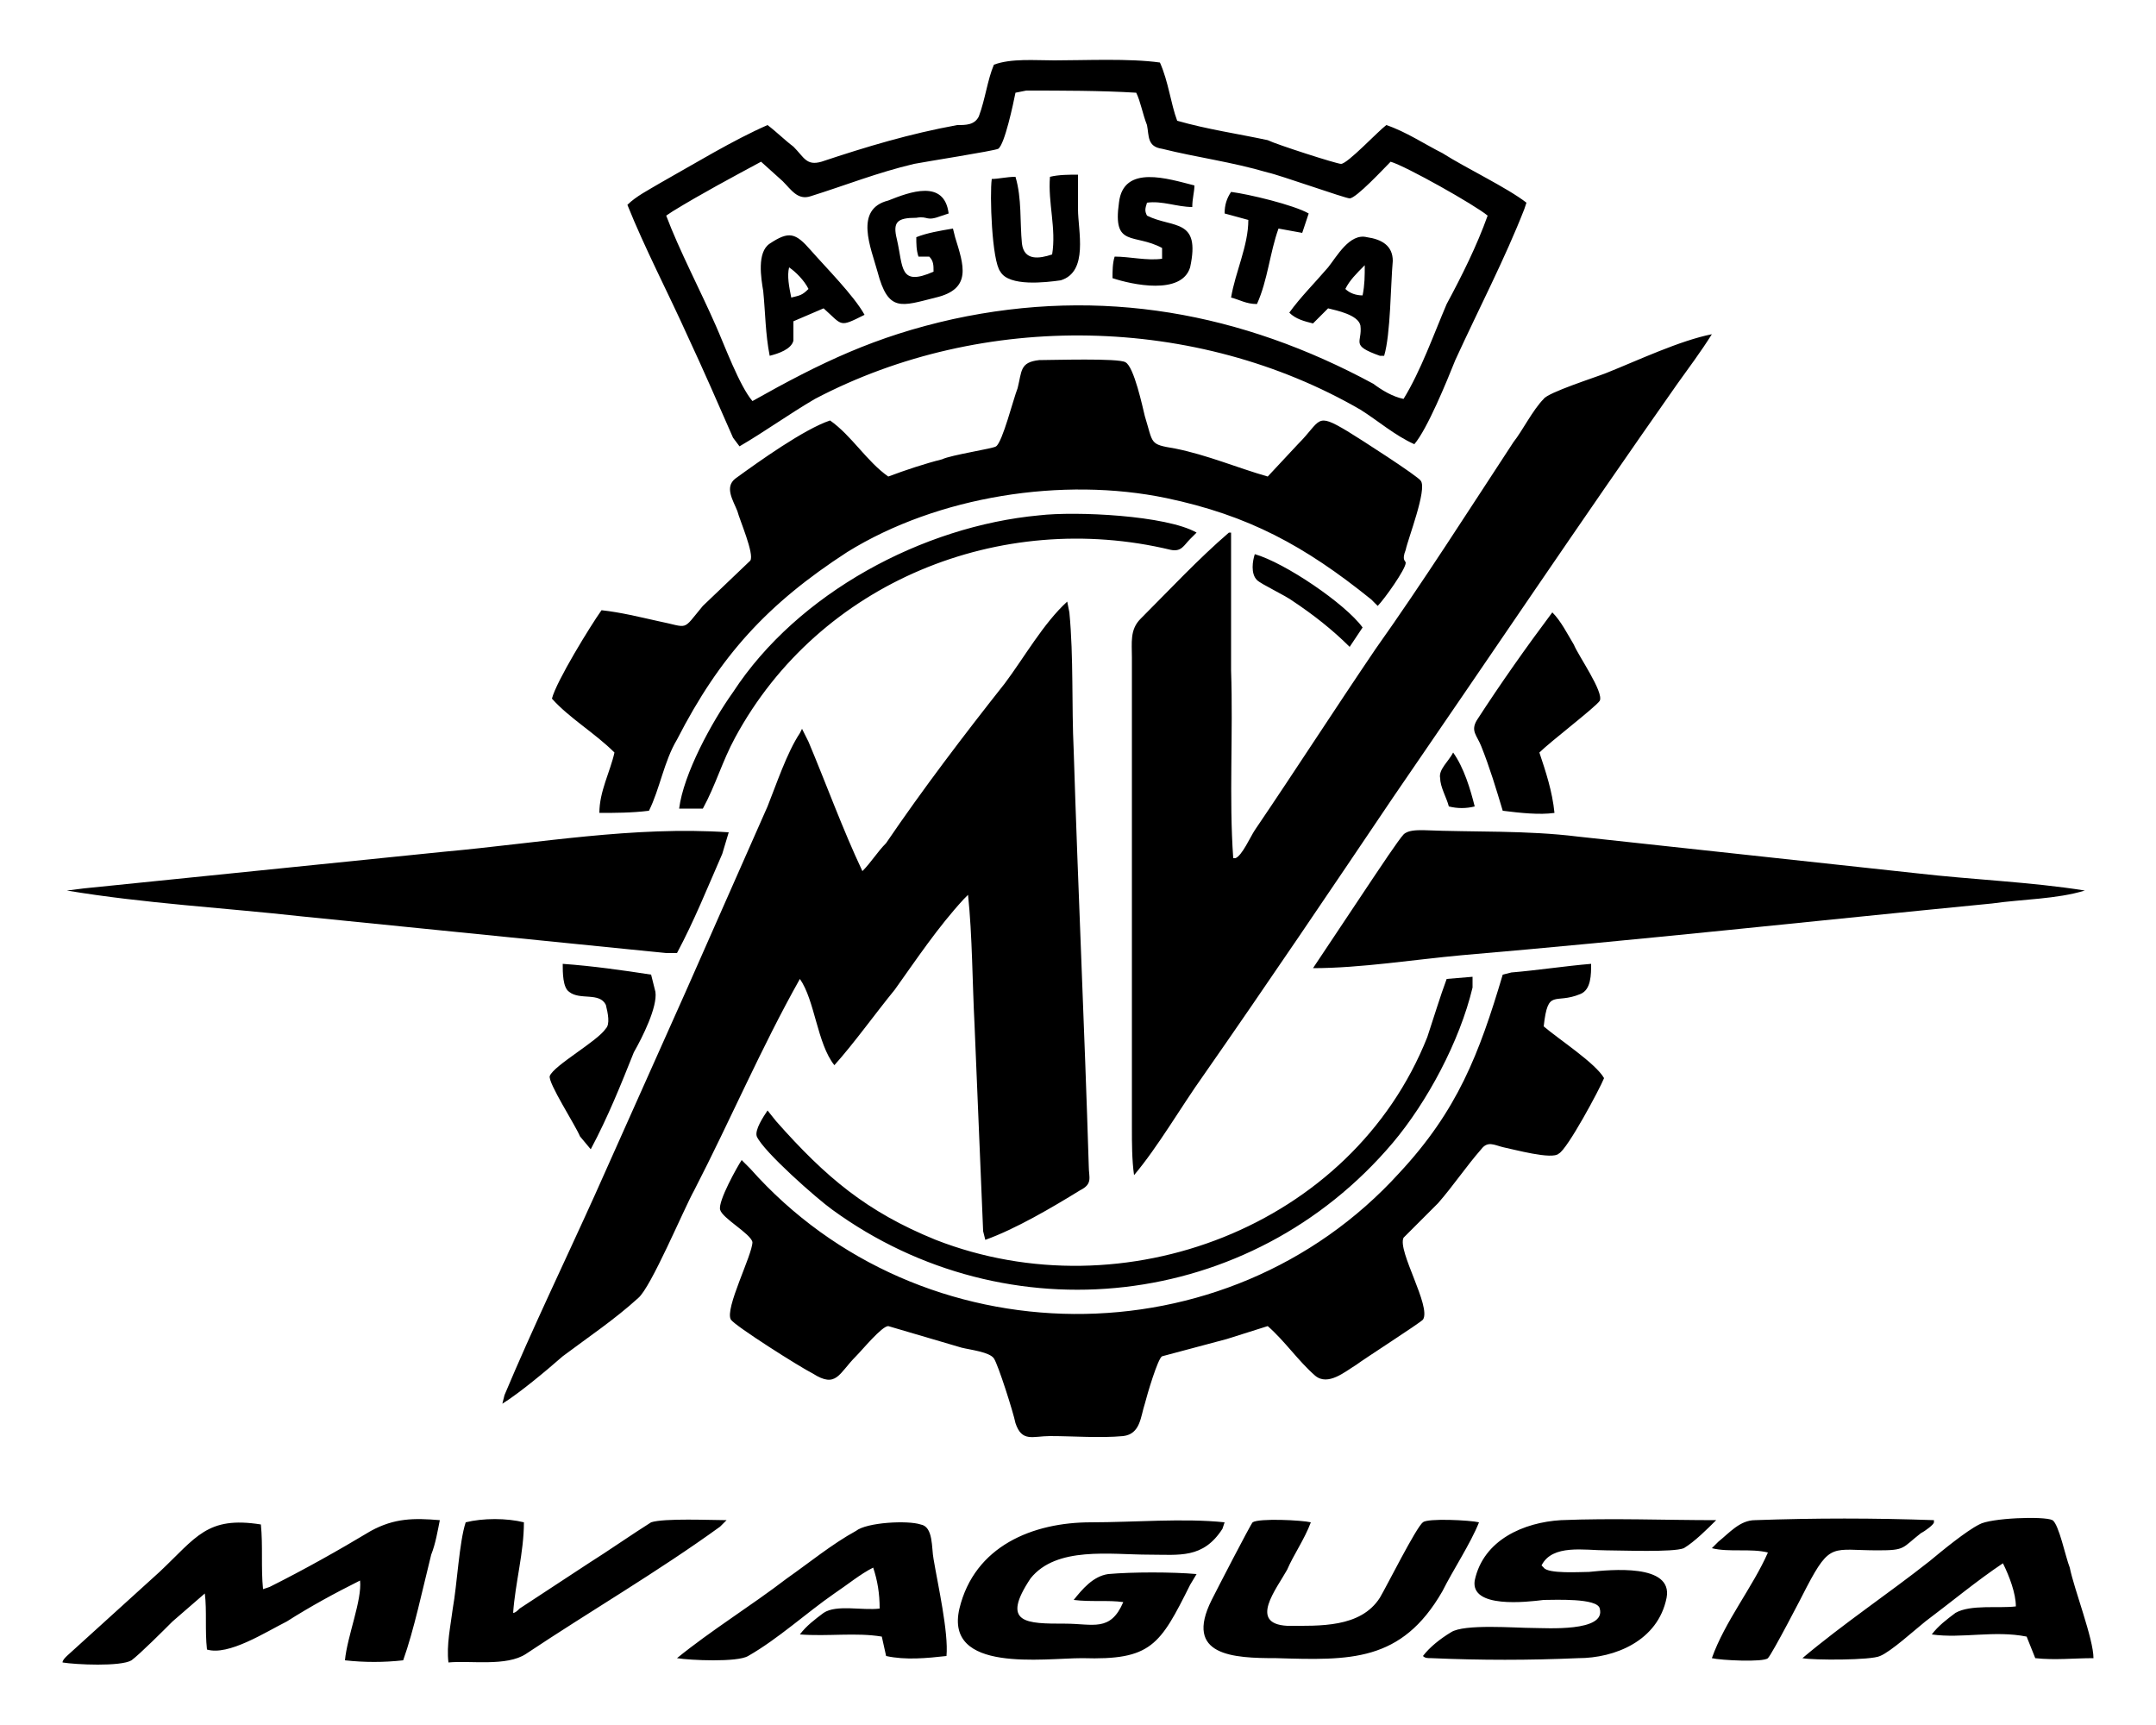
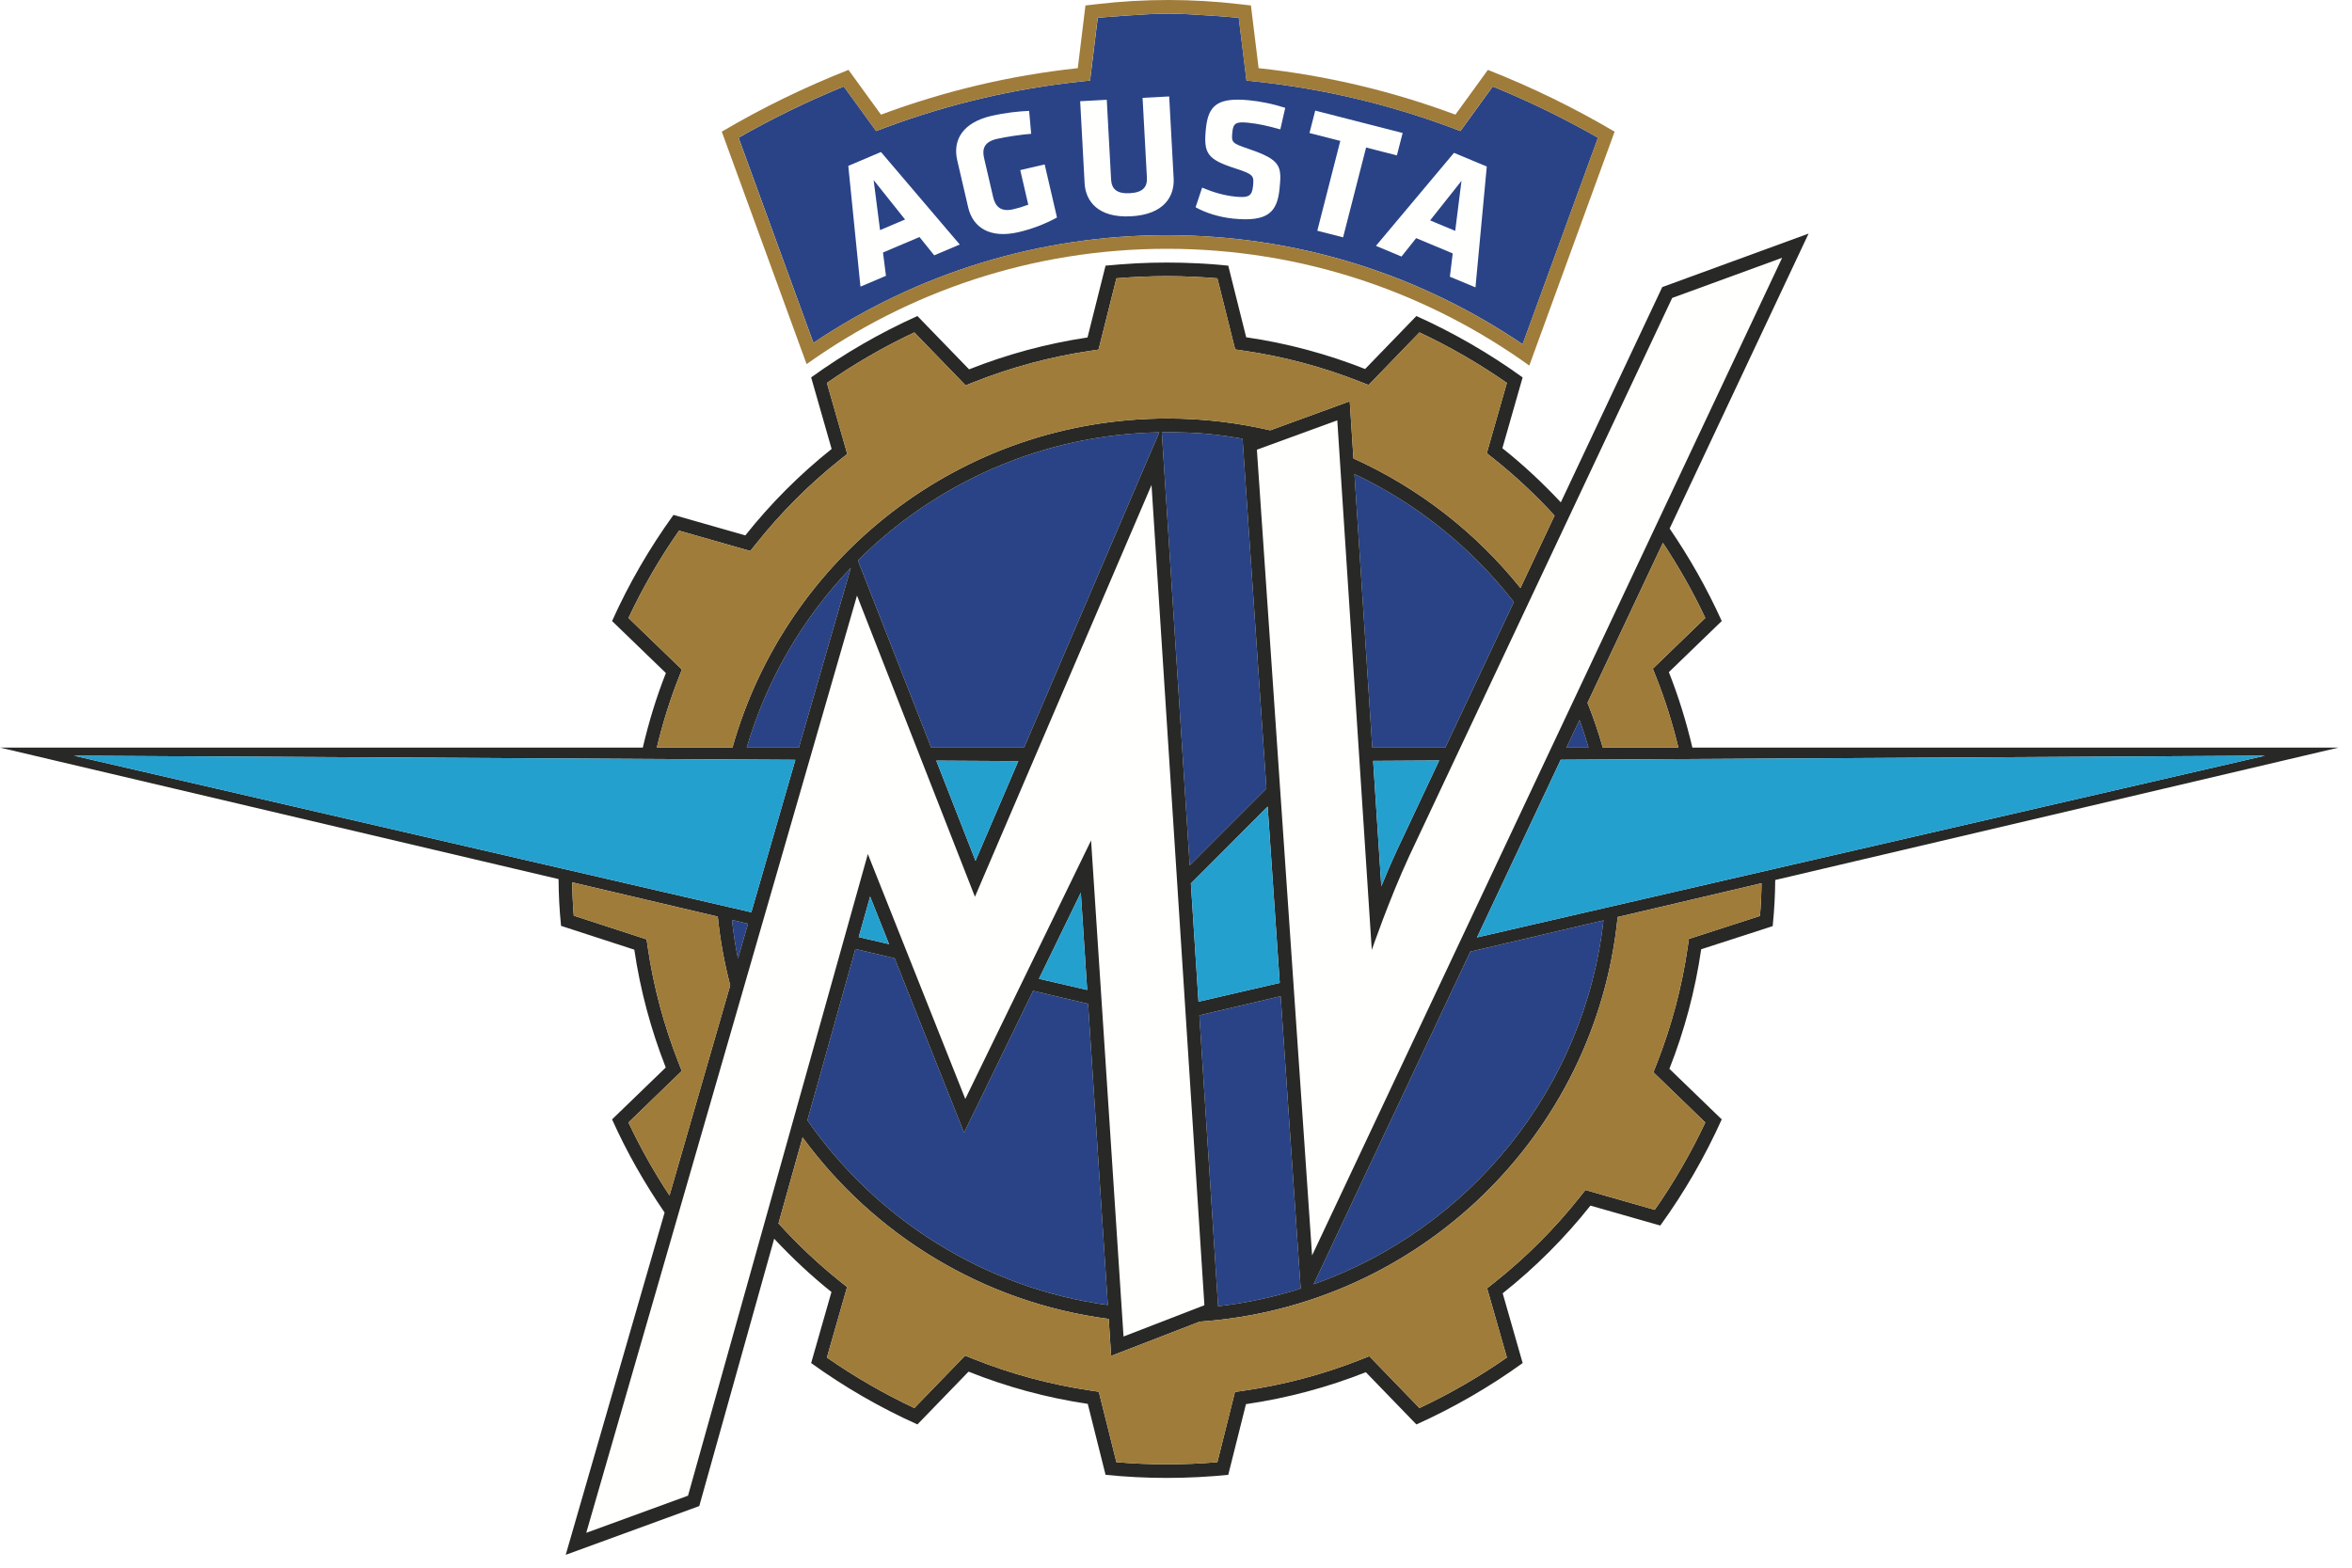
- <svg xmlns="http://www.w3.org/2000/svg" viewBox="0 0 1000 800">
-   <path fill="currentColor" fill-rule="evenodd" d="M461 30c-3 7-4 16-7 24-2 4-6 4-10 4-22 4-42 10-63 17-7 2-8-2-13-7-4-3-8-7-12-10-16 7-34 18-50 27-5 3-11 6-15 10 8 20 19 41 28 61 7 15 14 31 21 47l3 4c12-7 23-15 35-22 78-41 177-39 253 5 8 5 16 12 25 16 6-7 15-29 19-39 11-24 23-47 32-70l1-3c-9-7-28-16-39-23-8-4-17-10-26-13-4 3-18 18-21 18-2 0-30-9-34-11-14-3-28-5-42-9-3-8-4-18-8-27-14-2-35-1-49-1-9 0-20-1-28 2zM471 43c-1 5-5 24-8 26-2 1-34 6-39 7-17 4-32 10-48 15-6 2-9-3-13-7l-10-9c-13 7-28 15-41 23l-3 2c6 16 16 35 23 51 4 9 11 28 17 35 32-18 57-30 93-38 69-15 134-3 195 30 4 3 9 6 14 7 8-13 14-30 20-44 7-13 14-27 19-41-6-5-38-23-45-25-3 3-16 17-19 17-2 0-33-11-38-12-17-5-33-7-49-11-7-1-6-6-7-11-2-5-3-11-5-15-16-1-35-1-51-1l-5 1zM487 82c-1 12 3 24 1 36-6 2-13 3-14-5-1-10 0-21-3-31-4 0-8 1-11 1-1 7 0 38 4 43 4 7 21 5 28 4 13-4 8-23 8-33 0-5 0-11 0-16-4 0-9 0-13 1zM539 115c0 2 0 3 0 5-7 1-15-1-22-1-1 3-1 7-1 10 9 3 32 8 36-5 5-23-8-18-20-24-1-2-1-3 0-6 7-1 14 2 21 2 0-4 1-7 1-10-12-3-33-10-35 8-3 21 7 14 20 21zM442 106c-6 1-12 2-17 4 0 3 0 6 1 9h5c2 2 2 4 2 7-16 7-14-2-17-15-2-8 0-10 9-10 6-1 4 2 12-1l3-1c-2-16-18-10-28-6-16 4-8 22-5 33 5 19 11 16 27 12 17-4 13-15 9-28l-1-4zM571 89c-2 3-3 6-3 10l11 3c0 12-6 24-8 36 4 1 7 3 12 3 5-11 6-24 10-35l11 2c1-3 2-6 3-9-7-4-28-9-36-10zM357 165c4-1 10-3 11-7v-9l14-6c9 8 7 9 19 3-5-9-18-22-25-30-7-8-10-9-19-3-6 4-4 16-3 22 1 10 1 20 3 30zM598 145c3 3 7 4 11 5l7-7c4 1 14 3 15 8 1 8-5 9 9 14h2c3-10 3-33 4-44 0-7-5-10-12-11-8-2-14 9-18 14-6 7-13 14-18 21zM633 123c-4 4-7 7-9 11 2 2 5 3 8 3 1-5 1-9 1-14zM366 124c-1 4 0 9 1 14 4-1 5-1 8-4-2-4-6-8-9-10zM572 398c-2-28 0-58-1-87v-61v-3h-1c-14 12-28 27-41 40-5 5-4 11-4 18 0 73 0 146 0 218 0 7 0 15 1 22 11-13 22-32 32-46 30-43 59-86 88-129 44-64 87-128 132-192 5-7 11-15 16-23-15 3-34 12-49 18-5 2-27 9-29 12-5 5-10 15-14 20-21 32-42 65-64 96-19 28-37 56-56 84-2 3-6 12-9 13h-1zM412 221c-10-7-17-19-27-26-12 4-33 19-44 27-5 4-1 10 1 15 1 4 8 20 6 23l-22 21c-10 12-6 10-21 7-9-2-17-4-26-5-5 7-21 33-23 41 8 9 20 16 29 25-2 9-7 18-7 28 7 0 15 0 23-1 5-10 7-23 13-33 20-39 42-63 79-87 42-26 100-35 148-25 38 8 64 22 95 47l3 3c3-3 13-17 13-20 0-1-2-1 0-6 1-5 10-28 7-32-1-2-29-20-34-23-15-9-12-5-23 6l-14 15c-14-4-28-10-43-13-12-2-10-2-14-15-1-4-5-23-9-25-3-2-34-1-40-1-9 1-8 5-10 13-2 5-7 25-10 27-1 1-21 4-25 6-8 2-17 5-25 8zM315 375h11c6-11 9-22 15-33 39-72 123-106 202-87 5 1 6-2 9-5l3-3c-14-8-56-10-73-8-54 5-112 36-142 82-10 14-23 38-25 54zM582 257c-1 3-2 9 1 12 2 2 13 7 17 10 9 6 18 13 26 21 2-3 4-6 6-9-8-11-36-30-50-34zM495 279c-11 10-20 26-29 38-19 24-38 49-55 74-4 4-7 9-11 13-9-19-17-41-25-60l-3-6-1 2c-6 9-11 24-15 34l-38 86-42 94c-14 31-29 62-42 93l-1 4c8-5 20-15 28-22 12-9 24-17 35-27 6-5 21-41 26-50 17-33 31-66 49-98 7 10 8 30 16 40 9-10 19-24 28-35 10-14 20-29 32-42l2-2c2 19 2 41 3 60l4 96 1 4c14-5 31-15 44-23 6-3 4-6 4-11-2-65-5-129-7-193-1-21 0-43-2-64l-1-5zM720 284c-12 16-24 33-35 50-3 5 0 7 2 12 4 10 7 20 10 30 8 1 17 2 24 1-1-10-4-19-7-28 5-5 26-21 28-24 2-4-10-21-12-26-3-5-6-11-10-15zM674 349c-2 4-7 8-6 12 0 4 3 9 4 13 4 1 8 1 12 0-2-8-5-18-10-25zM609 449c22 0 47-4 69-6 82-7 164-16 246-24 14-2 30-2 43-6-25-4-52-5-78-8l-157-17c-24-3-48-2-72-3-3 0-7 0-9 2-2 2-12 17-14 20l-26 39-2 3zM31 413c36 6 73 8 109 12l169 17h5c8-15 14-30 21-46l3-10c-44-3-88 5-132 9l-167 17-8 1zM261 447c0 4 0 11 3 13 5 4 14 0 17 6 1 4 2 9 0 11-4 6-24 17-26 22-1 3 12 23 14 28l5 6c8-15 14-30 20-45 4-7 11-21 10-28l-2-8c-13-2-27-4-41-5zM697 452c-11 37-21 63-48 92-80 88-222 87-301-2l-4-4c-2 3-11 19-10 23 1 4 14 11 15 15 0 6-13 31-10 36 2 3 32 22 38 25 11 7 12 0 20-8 3-3 12-14 15-14l34 10c4 1 13 2 15 5 2 3 9 25 10 30 3 9 8 6 16 6 11 0 23 1 34 0 8-1 8-9 10-15 1-4 6-21 8-22l30-8 19-6c8 7 14 16 22 23 6 5 14-2 19-5 4-3 29-19 31-21 4-6-12-32-9-38l16-16c7-8 13-17 20-25 3-4 6-2 10-1 5 1 23 6 26 3 4-2 19-30 21-35-4-7-21-18-28-24 2-18 5-10 17-15 5-2 5-9 5-14-12 1-25 3-37 4l-4 1zM671 454c-3 8-6 18-9 27-35 88-141 128-228 94-32-13-51-29-74-55l-4-5c-2 3-6 9-5 12 3 7 28 29 35 34 81 59 194 47 260-31 16-19 31-47 37-72v-5l-12 1zM836 769c5 1 32 1 36-1 5-2 16-12 21-16 12-9 24-19 36-27 3 6 6 14 6 20-8 1-21-1-28 3-4 3-8 6-11 10 14 2 29-2 44 1l4 10c9 1 18 0 27 0 0-9-9-32-11-42-2-5-5-20-8-22-4-2-29-1-34 2-6 3-17 12-23 17-19 15-40 29-59 45zM122 737c-1-10 0-20-1-30-25-4-30 6-47 22l-43 39c-1 1-2 2-2 3 6 1 27 2 32-1 4-3 15-14 19-18l15-13c1 8 0 17 1 26 10 3 27-8 37-13 11-7 22-13 34-19 1 9-6 26-7 37 9 1 18 1 27 0 5-14 9-33 13-49 2-5 3-11 4-16-12-1-21-1-32 5-15 9-31 18-47 26l-3 1zM216 706c-3 9-4 29-6 40-1 8-3 17-2 25 10-1 27 2 36-4 30-20 61-38 90-59l3-3c-7 0-29-1-35 1-8 5-21 14-29 19l-32 21c-1 1-2 2-3 2 1-14 5-28 5-42-8-2-19-2-27 0zM686 706c-4-1-24-2-26 0-3 2-17 30-20 35-9 14-28 13-43 13-18-1-5-17 0-26 3-7 8-14 11-22-4-1-24-2-27 0-1 1-17 32-19 36-13 26 10 27 30 27 34 1 58 2 77-31 5-10 13-22 17-32zM660 768c1 1 2 1 4 1 23 1 45 1 68 0 17 0 37-8 41-28 3-16-26-13-36-12-4 0-19 1-21-2l-1-1c5-10 20-7 30-7 7 0 31 1 36-1 5-3 11-9 15-13-24 0-48-1-72 0-17 1-36 9-40 28-2 13 24 10 32 9 5 0 25-1 26 4 3 11-25 9-31 9-8 0-32-2-38 2-5 3-10 7-13 11zM794 718c8 2 18 0 26 2-7 16-20 32-26 49 4 1 24 2 26 0 2-2 16-29 18-33 11-21 12-17 33-17 13 0 11-1 20-8 2-1 6-4 6-5v-1c-28-1-55-1-83 0-7 0-12 6-17 10l-3 3zM555 730c-11-1-30-1-41 0-7 1-12 7-16 12 8 1 16 0 23 1-6 14-14 10-27 10-18 0-30 0-16-21 12-15 37-11 55-11 14 0 25 2 34-12l1-3c-19-2-42 0-62 0-27 0-54 11-61 40-7 30 39 23 57 23 32 1 36-6 50-34l3-5zM314 769c6 1 28 2 33-1 14-8 27-20 40-29 6-4 12-9 18-12 2 6 3 12 3 19-8 1-20-2-26 2-4 3-8 6-11 10 13 1 26-1 38 1l2 9c9 2 19 1 28 0 1-11-4-33-6-45-1-5 0-15-6-16-6-2-25-1-30 3-11 6-22 15-32 22-17 13-35 24-51 37z" />
+ <svg xmlns="http://www.w3.org/2000/svg" width="120" height="80" viewBox="0 0 120 80" fill="none">
+   <path fill-rule="evenodd" clip-rule="evenodd" d="M40.76 38.15L43.41 28.976C40.964 31.533 39.118 34.666 38.099 38.15H40.76ZM37.651 48.913L38.164 47.138L37.344 46.944C37.419 47.61 37.519 48.267 37.651 48.913ZM47.509 38.15H52.249L59.147 22.061C53.153 22.175 47.727 24.65 43.77 28.6L47.509 38.15ZM67.02 65.537C74.951 62.733 80.842 55.583 81.81 46.966L75.016 48.563L67.02 65.537ZM52.708 50.563L49.187 57.801L45.645 48.9L43.642 48.428L41.194 57.167C44.688 62.196 50.184 65.728 56.521 66.598L55.515 51.224L52.708 50.563ZM60.699 44.159L64.614 40.241L63.395 22.388C63.103 22.336 62.206 22.182 61.315 22.115C60.316 22.042 59.328 22.058 59.276 22.058L60.699 44.159ZM65.34 50.837L61.192 51.812L62.149 66.66C63.599 66.493 65.008 66.19 66.361 65.759L65.34 50.837ZM80.586 36.737L79.921 38.15H81.048C80.907 37.673 80.757 37.2 80.586 36.737ZM70.014 38.15L69.105 24.189C72.304 25.703 75.087 27.953 77.238 30.721L73.738 38.15H70.014Z" fill="#294386" />
+   <path fill-rule="evenodd" clip-rule="evenodd" d="M75.358 47.837L79.628 38.771L115.541 38.563H115.561L75.358 47.837ZM89.794 46.741L86.17 47.913L86.107 48.342C85.813 50.37 85.28 52.37 84.526 54.288L84.357 54.719L87.005 57.281C86.274 58.835 85.409 60.33 84.427 61.738L80.889 60.727L80.6 61.09C79.322 62.703 77.853 64.171 76.236 65.454L75.872 65.742L76.882 69.275C75.472 70.258 73.975 71.123 72.422 71.853L69.861 69.207L69.43 69.379C67.508 70.138 65.502 70.669 63.47 70.965L63.008 71.032L62.111 74.615C61.258 74.687 60.393 74.724 59.535 74.724C58.679 74.724 57.815 74.687 56.96 74.615L56.061 71.022L55.601 70.953C53.585 70.654 51.59 70.116 49.672 69.351L49.238 69.179L46.65 71.853C45.098 71.123 43.601 70.259 42.189 69.275L43.218 65.677L42.856 65.388C41.735 64.492 40.687 63.499 39.719 62.431L40.948 58.041C44.587 63.013 50.164 66.47 56.567 67.305L56.69 69.192L61.213 67.444C72.418 66.66 81.415 57.913 82.534 46.797L89.874 45.071C89.866 45.673 89.841 46.182 89.794 46.741ZM38.333 46.554L3.773 38.563L40.58 38.774L38.333 46.554ZM37.651 48.913C37.519 48.267 37.419 47.609 37.345 46.944L38.164 47.138L37.651 48.913ZM34.158 61.008C33.374 59.816 32.671 58.569 32.065 57.281L34.784 54.652L34.615 54.221C33.87 52.322 33.344 50.351 33.052 48.363L32.989 47.936L29.275 46.727C29.224 46.12 29.203 45.6 29.196 45.026L36.621 46.774C36.742 47.974 36.958 49.146 37.256 50.284L34.158 61.008ZM52.249 38.15H47.509L43.77 28.6C47.727 24.65 53.153 22.175 59.147 22.061L52.249 38.15ZM53.007 49.948L55.144 45.553L55.468 50.517L53.007 49.948ZM47.769 38.815L51.954 38.839L49.771 43.929L47.769 38.815ZM43.812 47.821L44.393 45.751L45.359 48.179L43.812 47.821ZM40.76 38.15H38.099C39.118 34.666 40.964 31.533 43.41 28.976L40.76 38.15ZM43.642 48.428L45.645 48.9L49.187 57.801L52.708 50.563L55.515 51.224L56.521 66.598C50.184 65.728 44.688 62.196 41.194 57.167L43.642 48.428ZM65.34 50.837L66.361 65.758C65.008 66.189 63.599 66.493 62.149 66.66L61.192 51.812L65.34 50.837ZM60.699 44.159L59.276 22.058C59.328 22.058 60.316 22.041 61.315 22.115C62.206 22.182 63.103 22.336 63.395 22.388L64.614 40.241L60.699 44.159ZM64.677 41.161L65.293 50.158L61.148 51.117L60.759 45.084L64.677 41.161ZM73.738 38.15H70.014L69.105 24.189C72.304 25.702 75.087 27.953 77.238 30.721L73.738 38.15ZM70.058 38.827L73.428 38.807L71.275 43.381C70.991 43.992 70.72 44.627 70.475 45.227L70.058 38.827ZM75.016 48.563L81.81 46.966C80.842 55.583 74.951 62.733 67.02 65.537L75.016 48.563ZM34.62 34.6L34.791 34.168L32.065 31.535C32.795 29.983 33.66 28.487 34.645 27.079L38.282 28.117L38.572 27.754C39.835 26.164 41.279 24.719 42.864 23.454L43.227 23.166L42.189 19.541C43.602 18.557 45.098 17.693 46.65 16.964L49.266 19.666L49.698 19.494C51.602 18.742 53.584 18.207 55.589 17.909L56.048 17.84L56.96 14.203C57.828 14.129 58.692 14.092 59.535 14.092C60.379 14.092 61.244 14.129 62.111 14.203L63.019 17.832L63.481 17.9C65.491 18.192 67.48 18.723 69.393 19.477L69.825 19.647L72.421 16.964C73.975 17.694 75.472 18.558 76.881 19.541L75.856 23.128L76.219 23.416C77.327 24.296 78.36 25.269 79.316 26.31L77.574 30.007C75.309 27.181 72.393 24.903 69.053 23.394L68.864 20.478L64.809 21.959C63.127 21.568 61.377 21.356 59.577 21.356C49.006 21.356 40.1 28.45 37.37 38.15H33.511C33.801 36.947 34.165 35.758 34.62 34.6ZM80.586 36.737C80.757 37.2 80.907 37.672 81.048 38.15H79.921L80.586 36.737ZM84.842 27.702C85.652 28.926 86.381 30.207 87.005 31.535L84.326 34.124L84.499 34.556C84.964 35.728 85.336 36.932 85.632 38.15H81.774C81.554 37.37 81.294 36.609 80.996 35.866L84.842 27.702ZM86.346 38.15C86.035 36.829 85.639 35.541 85.146 34.3L87.844 31.692C87.095 30.034 86.201 28.459 85.186 26.972L92.275 11.92L84.809 14.65L79.634 25.635C78.707 24.645 77.716 23.717 76.652 22.873L77.685 19.259C75.998 18.042 74.184 16.99 72.264 16.127L69.649 18.83C67.721 18.07 65.692 17.518 63.581 17.211L62.666 13.556C61.637 13.452 60.591 13.398 59.535 13.398C58.48 13.398 57.435 13.452 56.406 13.556L55.486 17.221C53.385 17.534 51.361 18.088 49.443 18.848L46.807 16.127C44.887 16.99 43.073 18.042 41.385 19.259L42.43 22.911C40.801 24.21 39.324 25.689 38.027 27.321L34.362 26.275C33.143 27.961 32.09 29.774 31.228 31.692L33.974 34.346C33.489 35.572 33.102 36.845 32.796 38.15H-0L28.498 44.861C28.506 45.694 28.537 46.372 28.625 47.247L32.363 48.463C32.67 50.554 33.218 52.564 33.967 54.475L31.228 57.123C31.979 58.796 32.883 60.38 33.908 61.877L28.863 79.344L35.677 76.855L39.499 63.213C40.409 64.185 41.38 65.099 42.421 65.931L41.385 69.558C43.073 70.775 44.887 71.826 46.807 72.69L49.415 69.996C51.344 70.766 53.381 71.327 55.498 71.64L56.406 75.261C57.435 75.365 58.48 75.419 59.535 75.419C60.591 75.419 61.637 75.365 62.666 75.261L63.57 71.654C65.697 71.345 67.745 70.79 69.686 70.025L72.265 72.69C74.184 71.826 75.998 70.775 77.687 69.558L76.668 65.998C78.326 64.682 79.829 63.181 81.145 61.523L84.709 62.54C85.928 60.855 86.979 59.042 87.844 57.123L85.174 54.542C85.937 52.605 86.487 50.565 86.796 48.441L90.444 47.261C90.529 46.401 90.564 45.721 90.573 44.906L119.315 38.15H86.346Z" fill="#282826" />
+   <path fill-rule="evenodd" clip-rule="evenodd" d="M64.809 21.96L68.864 20.478L69.053 23.394C72.393 24.903 75.309 27.181 77.574 30.007L79.316 26.31C78.36 25.27 77.327 24.296 76.219 23.416L75.856 23.128L76.881 19.541C75.472 18.558 73.975 17.694 72.421 16.964L69.825 19.647L69.393 19.477C67.48 18.723 65.491 18.193 63.481 17.9L63.019 17.832L62.111 14.203C61.244 14.13 60.379 14.093 59.535 14.093C58.692 14.093 57.828 14.13 56.961 14.203L56.048 17.84L55.589 17.909C53.584 18.207 51.602 18.742 49.698 19.495L49.266 19.666L46.65 16.964C45.098 17.693 43.602 18.557 42.189 19.541L43.227 23.166L42.864 23.454C41.279 24.719 39.835 26.164 38.572 27.754L38.282 28.117L34.645 27.079C33.66 28.488 32.795 29.983 32.065 31.535L34.791 34.168L34.62 34.6C34.165 35.758 33.801 36.947 33.511 38.15H37.37C40.1 28.45 49.006 21.356 59.577 21.356C61.377 21.356 63.127 21.568 64.809 21.96ZM61.213 67.444L56.69 69.193L56.567 67.305C50.164 66.47 44.587 63.013 40.949 58.041L39.719 62.431C40.687 63.499 41.735 64.492 42.856 65.389L43.218 65.677L42.189 69.275C43.601 70.259 45.098 71.123 46.65 71.853L49.238 69.179L49.672 69.351C51.59 70.116 53.585 70.654 55.601 70.953L56.061 71.022L56.961 74.615C57.815 74.688 58.679 74.724 59.535 74.724C60.393 74.724 61.258 74.688 62.111 74.615L63.008 71.033L63.47 70.965C65.502 70.669 67.508 70.138 69.43 69.379L69.861 69.207L72.422 71.853C73.975 71.123 75.472 70.258 76.882 69.275L75.872 65.742L76.236 65.454C77.853 64.171 79.322 62.703 80.6 61.091L80.889 60.727L84.427 61.738C85.409 60.33 86.274 58.836 87.005 57.281L84.357 54.719L84.526 54.288C85.28 52.371 85.813 50.37 86.107 48.342L86.17 47.913L86.583 47.78L89.794 46.741C89.841 46.182 89.866 45.673 89.874 45.071L82.534 46.797C81.415 57.913 72.418 66.66 61.213 67.444ZM85.632 38.15C85.336 36.932 84.964 35.728 84.499 34.556L84.326 34.124L87.005 31.535C86.381 30.207 85.652 28.926 84.842 27.702L80.996 35.866C81.294 36.609 81.554 37.371 81.774 38.15H85.632ZM36.621 46.774C36.742 47.975 36.958 49.146 37.256 50.284L34.158 61.008C33.374 59.816 32.671 58.569 32.065 57.281L34.784 54.652L34.615 54.221C33.87 52.322 33.344 50.351 33.052 48.363L32.989 47.936L29.275 46.727C29.224 46.12 29.203 45.6 29.196 45.026L36.621 46.774Z" fill="#9F7C3A" />
+   <path fill-rule="evenodd" clip-rule="evenodd" d="M71.275 43.381L73.428 38.807L70.058 38.827L70.475 45.227C70.72 44.627 70.991 43.992 71.275 43.381ZM51.954 38.839L47.769 38.815L49.771 43.929L51.954 38.839ZM53.006 49.948L55.468 50.517L55.144 45.552L53.006 49.948ZM45.358 48.179L44.393 45.751L43.812 47.821L45.358 48.179ZM60.759 45.084L61.148 51.117L65.293 50.158L64.677 41.161L60.759 45.084ZM3.773 38.563L38.333 46.554L40.58 38.774L3.773 38.563ZM115.561 38.563L75.358 47.837L79.628 38.771L115.541 38.563H115.561Z" fill="#24A0CE" />
+   <path fill-rule="evenodd" clip-rule="evenodd" d="M68.229 21.45L64.127 22.948L66.943 64.067L90.926 13.155L85.316 15.204L71.904 43.676C70.877 45.891 69.989 48.477 69.989 48.477L68.229 21.45ZM44.278 43.581L35.103 76.325L29.911 78.221L43.725 30.393L49.742 45.763L58.751 24.751L61.449 66.606L57.323 68.203L55.667 42.887L49.25 56.079L44.278 43.581Z" fill="#FFFFFE" />
+   <path fill-rule="evenodd" clip-rule="evenodd" d="M76.161 4.413L74.512 6.686L74.017 6.501C70.832 5.317 67.511 4.532 64.144 4.169L63.596 4.109L63.202 0.907C63.202 0.907 60.79 0.695 59.608 0.695C58.423 0.695 56.008 0.907 56.008 0.907L55.617 4.109L55.068 4.169C51.7 4.532 48.378 5.317 45.195 6.501L44.699 6.686L43.05 4.413C41.194 5.171 39.394 6.048 37.683 7.028L41.501 17.497C46.857 13.898 53.073 12.002 59.54 12.002C66.051 12.002 72.306 13.923 77.685 17.567L81.53 7.028C79.813 6.046 78.011 5.169 76.161 4.413Z" fill="#294386" />
+   <path fill-rule="evenodd" clip-rule="evenodd" d="M59.603 0C58.397 0 57.183 0.069 55.993 0.209L55.38 0.279L54.989 3.478C51.499 3.855 48.166 4.653 44.948 5.85L43.291 3.566C41.05 4.45 38.898 5.496 36.826 6.719L41.153 18.581C46.343 14.882 52.688 12.696 59.535 12.696C66.431 12.696 72.812 14.91 78.025 18.655L82.378 6.719C80.303 5.496 78.155 4.45 75.913 3.566L74.255 5.85C71.038 4.653 67.705 3.855 64.215 3.478L63.823 0.279L63.211 0.209C62.022 0.069 60.806 0 59.603 0ZM59.603 0.695C60.785 0.695 63.198 0.907 63.198 0.907L63.592 4.109L64.14 4.169C67.506 4.533 70.828 5.317 74.012 6.502L74.508 6.686L76.158 4.413C78.007 5.169 79.808 6.046 81.525 7.028L77.681 17.567C72.302 13.923 66.047 12.002 59.535 12.002C53.069 12.002 46.853 13.899 41.498 17.497L37.679 7.028C39.389 6.048 41.189 5.171 43.047 4.413L44.695 6.686L45.19 6.502C48.374 5.317 51.696 4.533 55.063 4.169L55.613 4.109L56.004 0.907C56.004 0.907 58.419 0.695 59.603 0.695Z" fill="#9F7C3A" />
+   <path fill-rule="evenodd" clip-rule="evenodd" d="M72.966 11.246L74.245 11.781L74.566 9.229L72.966 11.246ZM75.279 14.665L73.974 14.121L74.118 12.931L72.253 12.152L71.506 13.091L70.201 12.547L74.183 7.799L75.856 8.497L75.279 14.665ZM69.699 7.527L68.525 12.111L67.209 11.774L68.383 7.19L66.81 6.788L67.103 5.644L71.564 6.786L71.27 7.929L69.699 7.527ZM62.902 11.154C62.207 11.083 61.492 10.858 61 10.576L61.333 9.574C61.865 9.799 62.413 9.971 63.035 10.035C63.729 10.106 63.878 9.988 63.93 9.494C63.985 8.964 63.964 8.898 63.004 8.586C61.583 8.127 61.396 7.822 61.527 6.55C61.649 5.376 62.121 4.952 63.772 5.121C64.295 5.175 64.921 5.293 65.574 5.503L65.323 6.602C64.649 6.416 64.214 6.318 63.672 6.262C63.067 6.2 62.922 6.292 62.877 6.724C62.818 7.29 62.844 7.302 63.768 7.62C65.353 8.167 65.402 8.484 65.282 9.642C65.161 10.807 64.714 11.341 62.902 11.154ZM59.653 4.921L59.88 9.107C59.928 10.003 59.407 10.946 57.706 11.038C56.005 11.13 55.385 10.247 55.337 9.351L55.111 5.165L56.468 5.092L56.688 9.153C56.713 9.633 56.963 9.895 57.642 9.859C58.322 9.823 58.542 9.534 58.515 9.055L58.295 4.993L59.653 4.921ZM51.961 11.848C50.53 12.18 49.639 11.63 49.397 10.583L48.838 8.178C48.592 7.114 49.153 6.245 50.583 5.913C51.264 5.755 51.982 5.68 52.507 5.658L52.611 6.828C52.081 6.869 51.281 6.991 50.856 7.09C50.194 7.244 50.104 7.62 50.209 8.069L50.669 10.051C50.773 10.501 51.027 10.834 51.69 10.68C51.955 10.618 52.129 10.569 52.463 10.446L52.054 8.68L53.3 8.392L53.928 11.099C53.325 11.431 52.642 11.69 51.961 11.848ZM44.9 11.743L46.177 11.201L44.573 9.19L44.9 11.743ZM48.967 12.478L47.664 13.03L46.913 12.096L45.051 12.885L45.202 14.075L43.901 14.627L43.28 8.466L44.948 7.757L48.967 12.478Z" fill="#FFFFFE" />
</svg>
